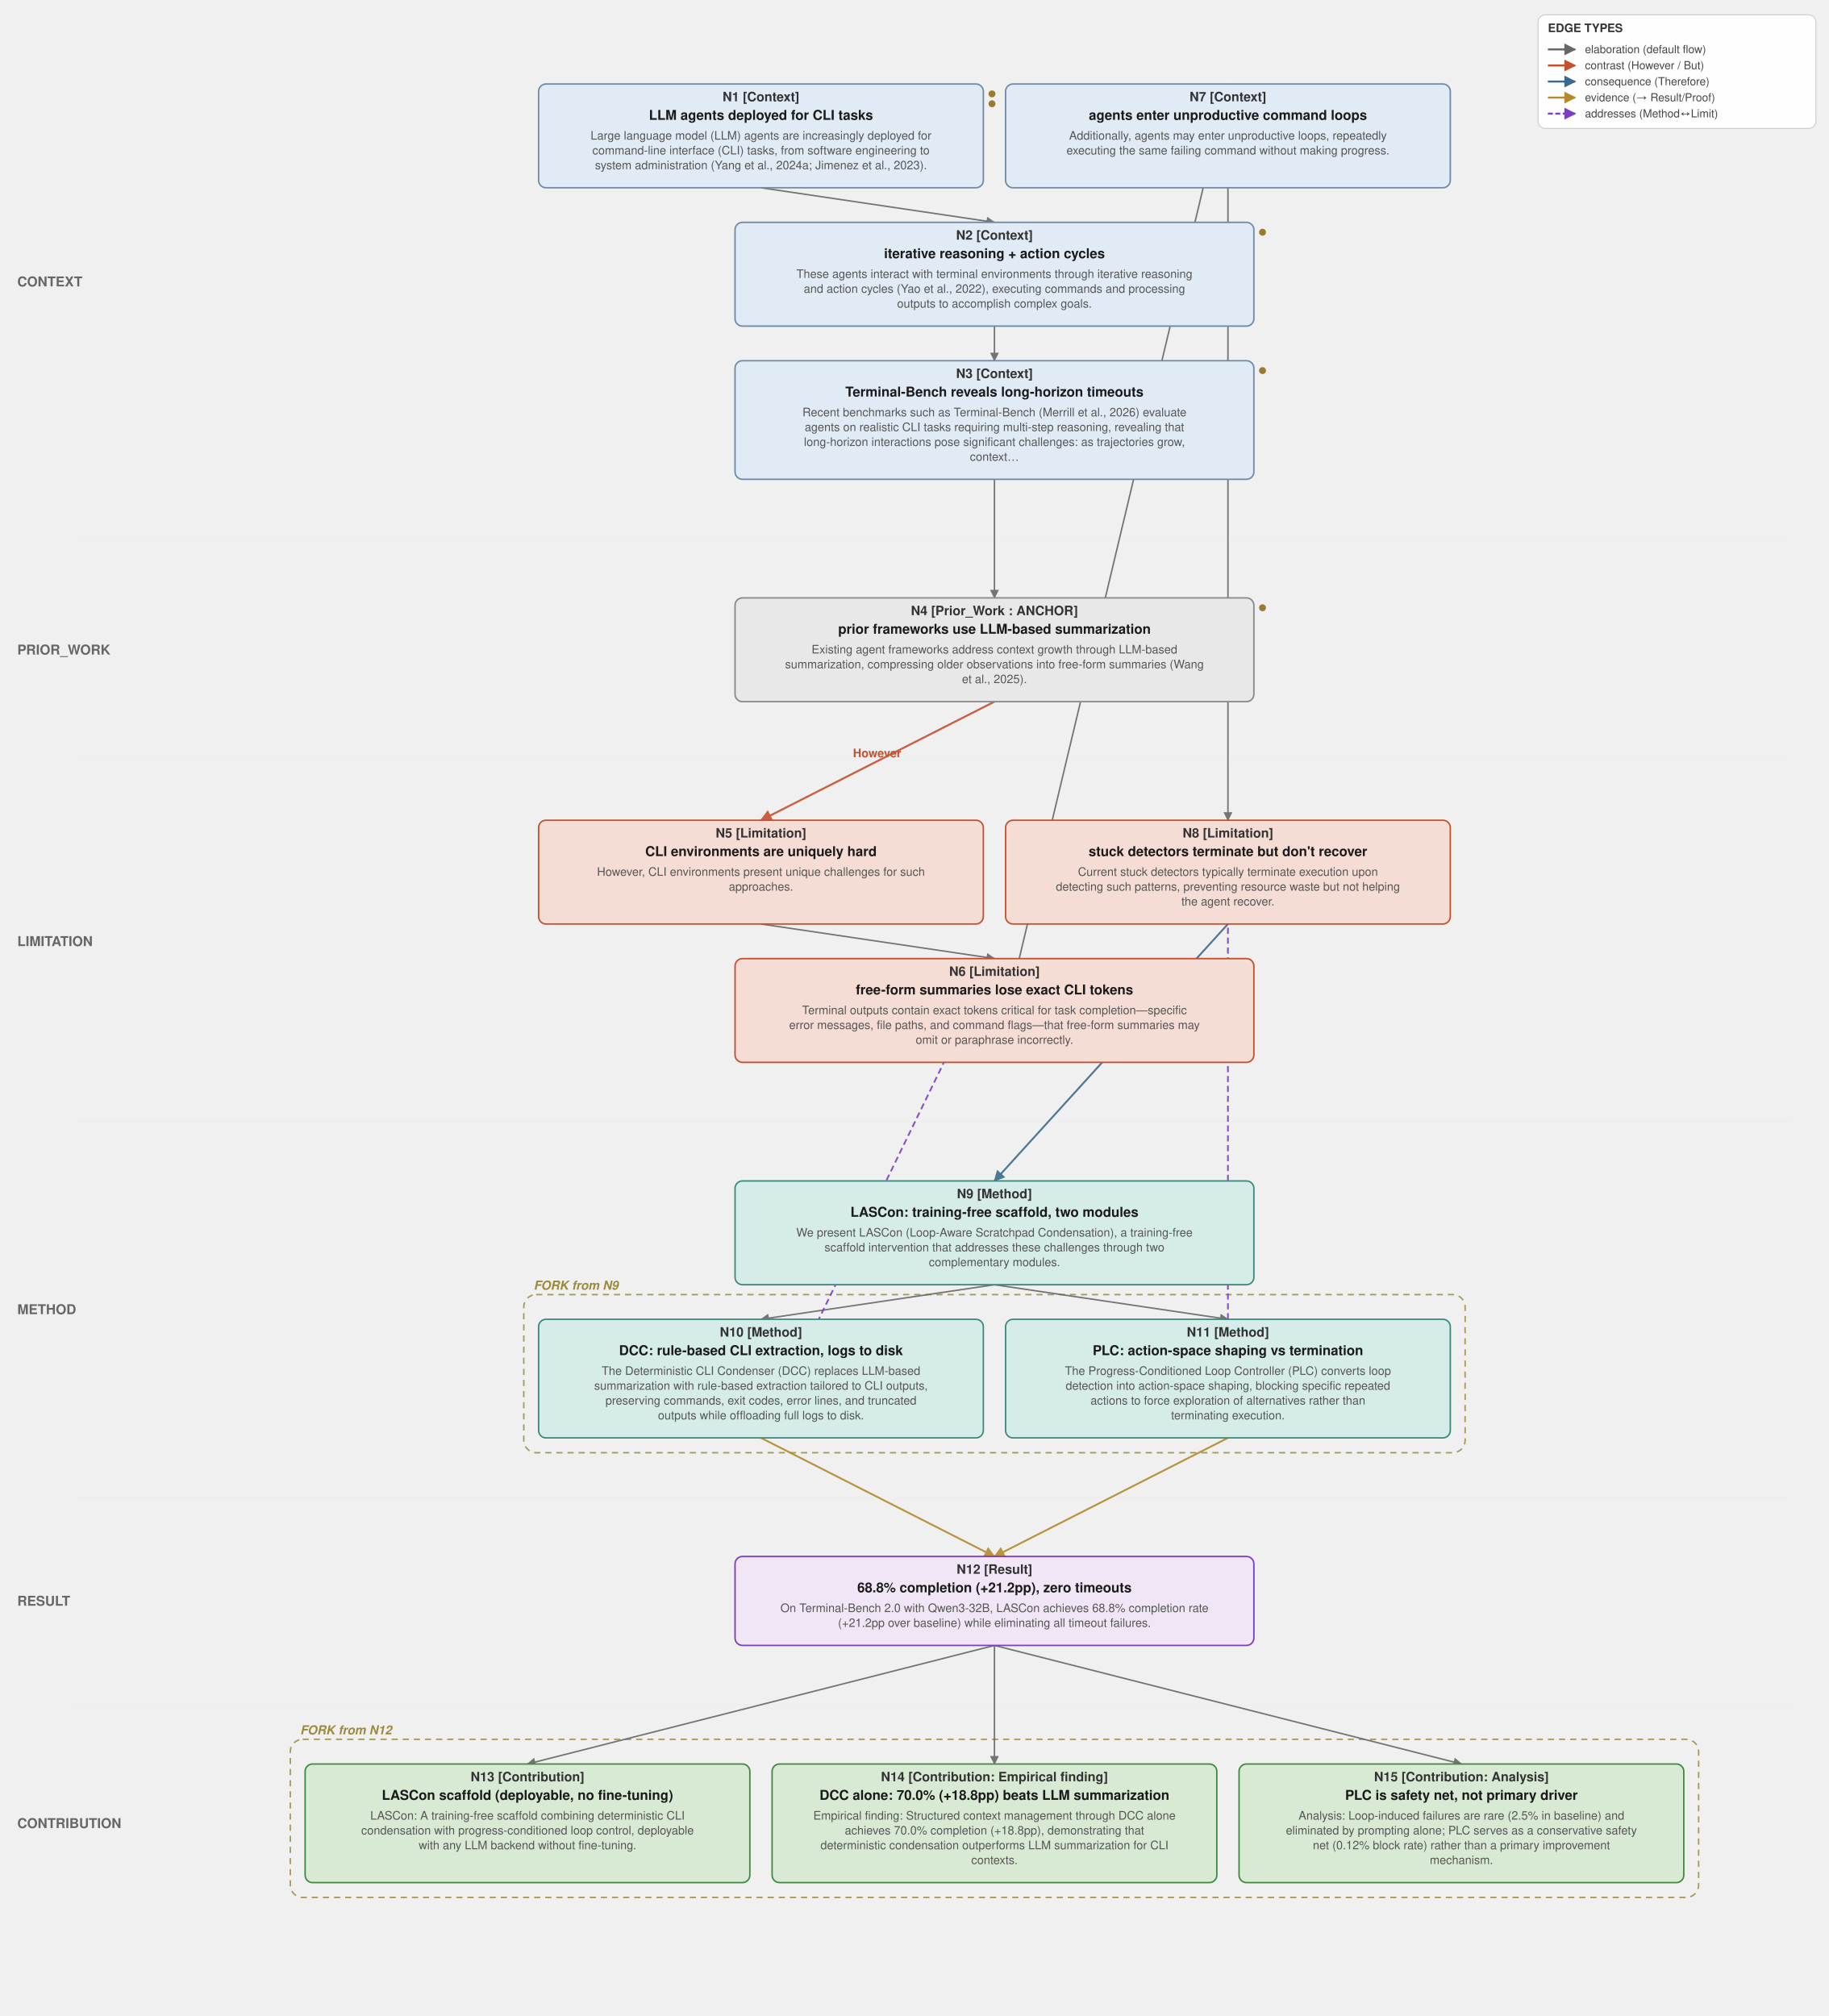
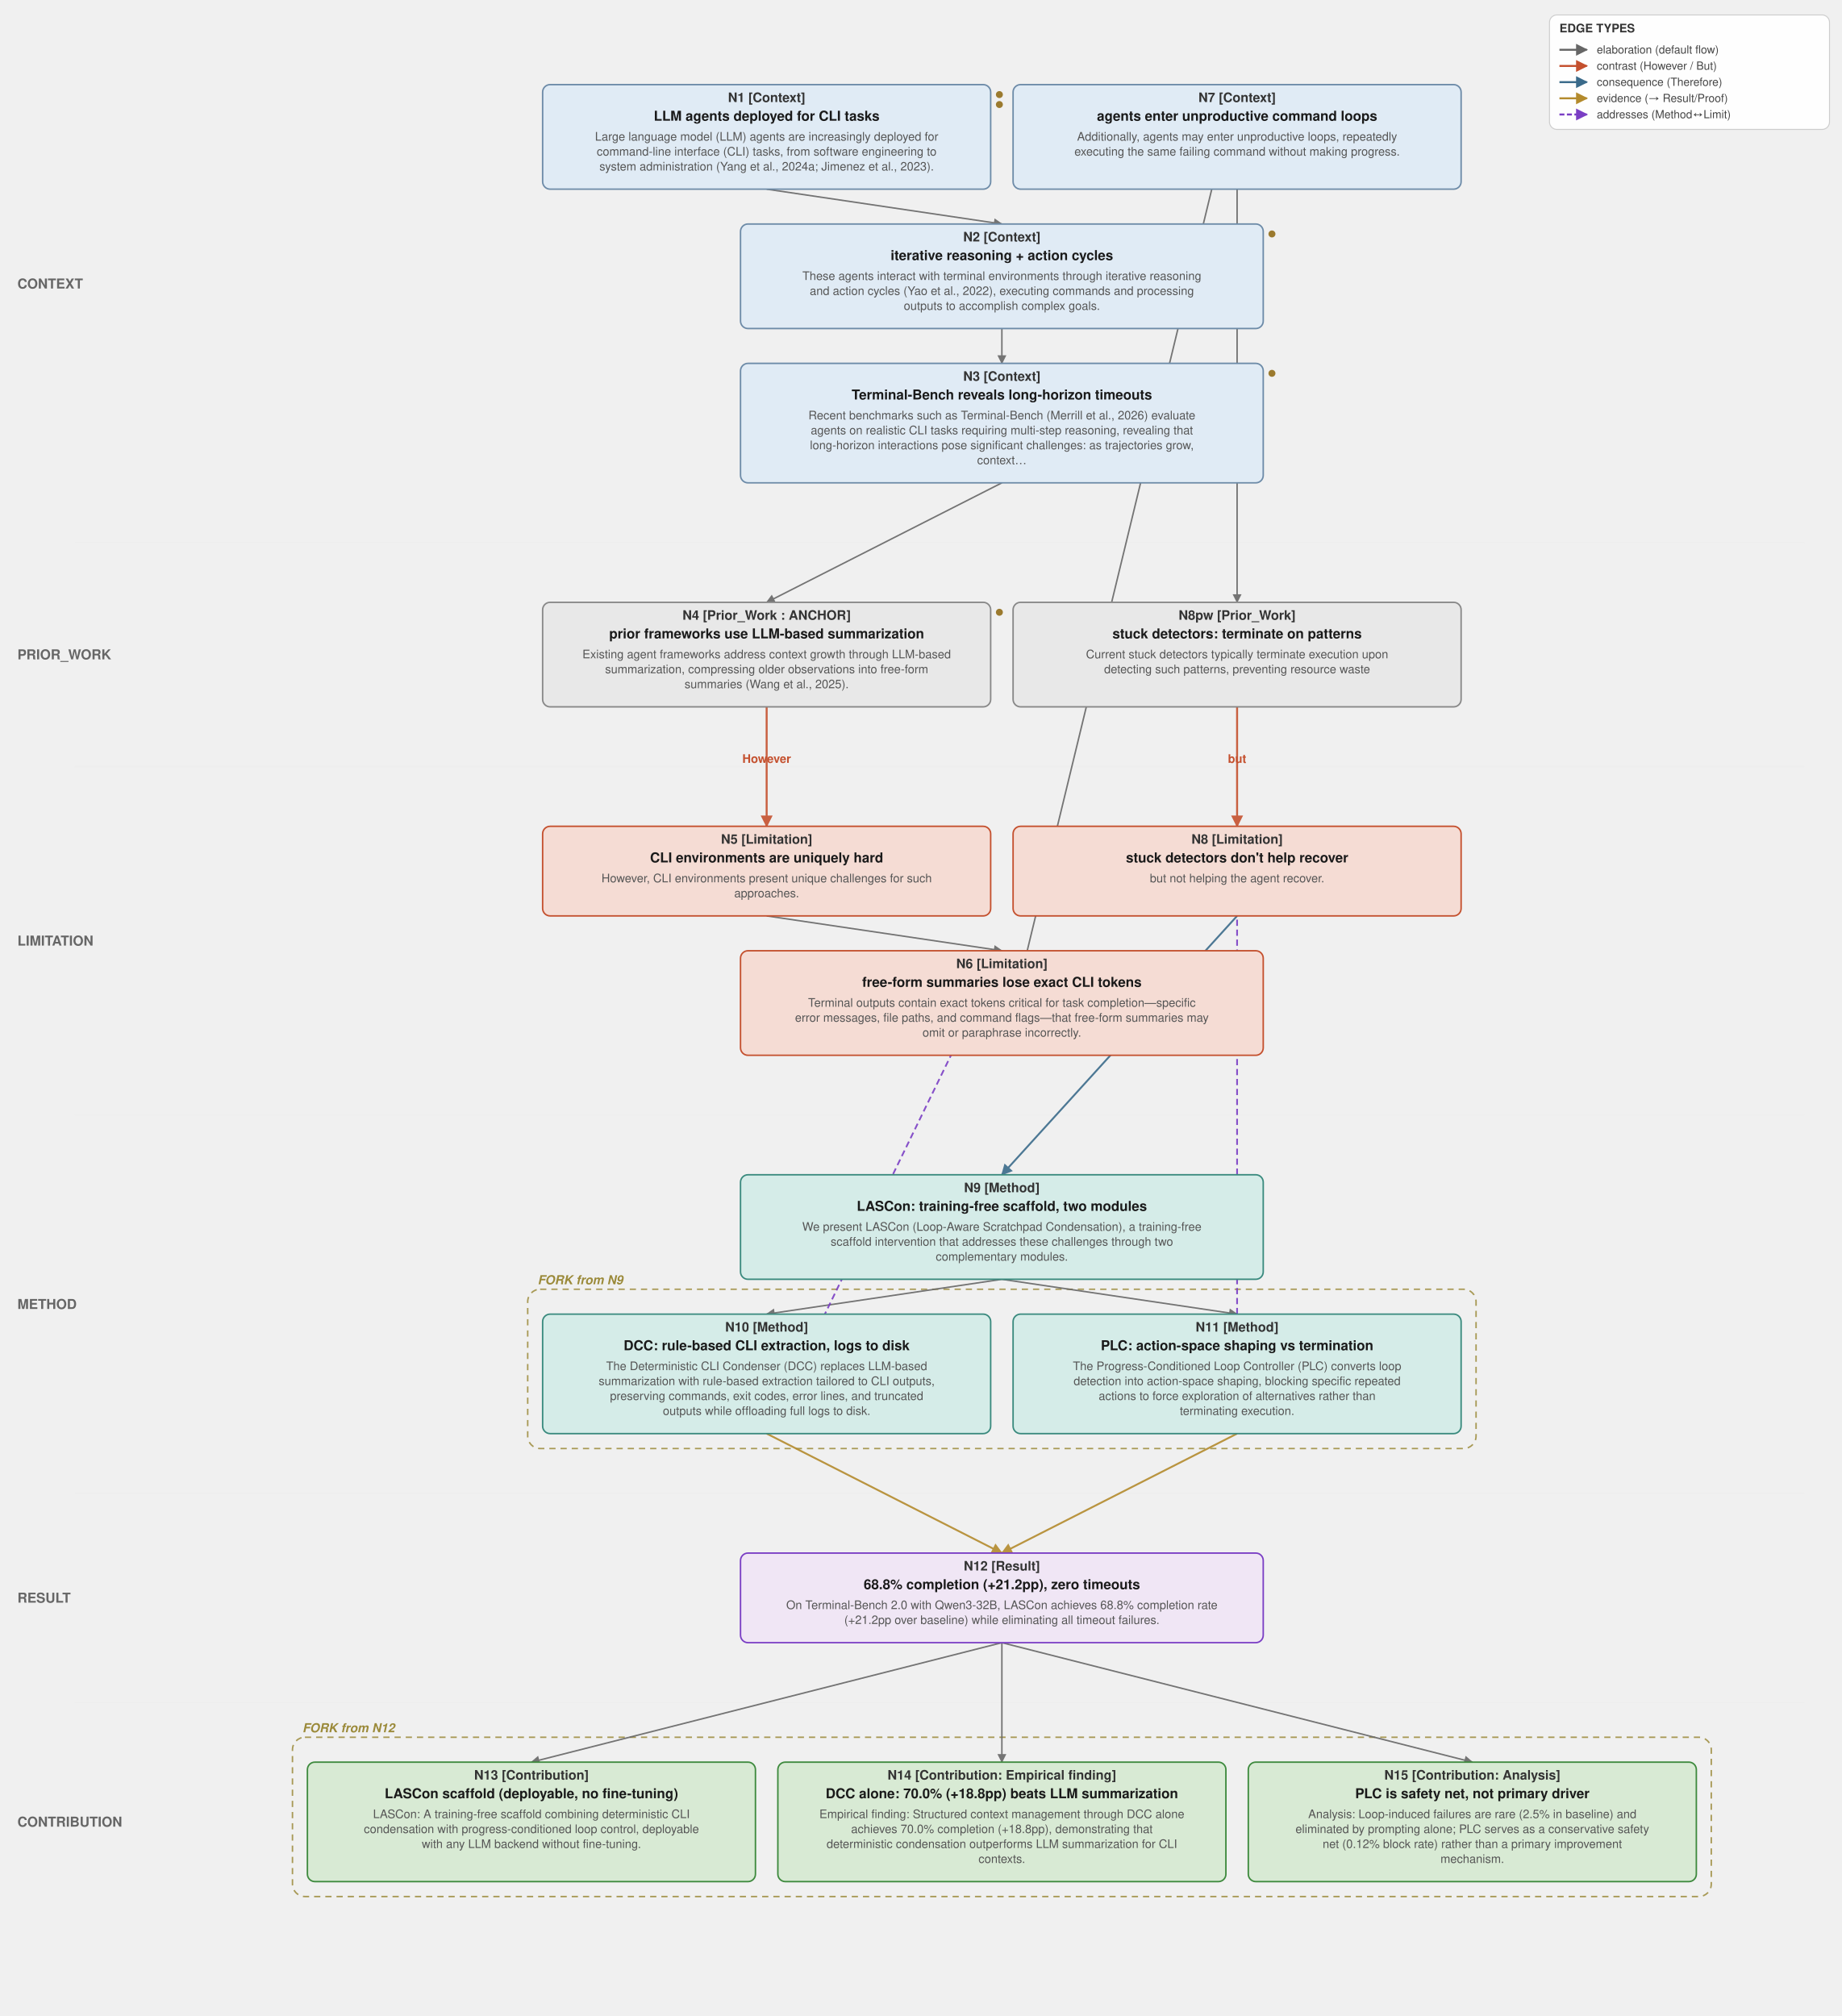
- <svg xmlns="http://www.w3.org/2000/svg" viewBox="0 0 1480 1632" style="width:100%; background:#fdfcf6; border:1px solid #e2e0d7; border-radius:8px;" font-family="-apple-system, BlinkMacSystemFont, Helvetica, Arial, sans-serif">
+ <svg xmlns="http://www.w3.org/2000/svg" viewBox="0 0 1480 1620" style="width:100%; background:#fdfcf6; border:1px solid #e2e0d7; border-radius:8px;" font-family="-apple-system, BlinkMacSystemFont, Helvetica, Arial, sans-serif">
  <defs>
    <marker id="ar" viewBox="0 0 10 10" refX="9" refY="5" markerWidth="6" markerHeight="6" orient="auto">
      <path d="M 0 0 L 10 5 L 0 10 z" fill="#666" />
    </marker>
    <marker id="ar-crit" viewBox="0 0 10 10" refX="9" refY="5" markerWidth="6" markerHeight="6" orient="auto">
      <path d="M 0 0 L 10 5 L 0 10 z" fill="#c4502e" />
    </marker>
    <marker id="ar-cons" viewBox="0 0 10 10" refX="9" refY="5" markerWidth="6" markerHeight="6" orient="auto">
      <path d="M 0 0 L 10 5 L 0 10 z" fill="#3a6a8a" />
    </marker>
    <marker id="ar-ev" viewBox="0 0 10 10" refX="9" refY="5" markerWidth="6" markerHeight="6" orient="auto">
      <path d="M 0 0 L 10 5 L 0 10 z" fill="#b38a2c" />
    </marker>
    <marker id="ar-back" viewBox="0 0 10 10" refX="9" refY="5" markerWidth="6" markerHeight="6" orient="auto">
      <path d="M 0 0 L 10 5 L 0 10 z" fill="#7a3ec4" />
    </marker>
  </defs>
  <text x="14" y="228" font-size="11" fill="#666" font-weight="700" dominant-baseline="middle">CONTEXT</text>
  <text x="14" y="526" font-size="11" fill="#666" font-weight="700" dominant-baseline="middle">PRIOR_WORK</text>
  <line x1="60" y1="436" x2="1450" y2="436" stroke="#eee" stroke-width="1" />
-   <text x="14" y="762" font-size="11" fill="#666" font-weight="700" dominant-baseline="middle">LIMITATION</text>
+   <text x="14" y="756" font-size="11" fill="#666" font-weight="700" dominant-baseline="middle">LIMITATION</text>
  <line x1="60" y1="616" x2="1450" y2="616" stroke="#eee" stroke-width="1" />
-   <text x="14" y="1060" font-size="11" fill="#666" font-weight="700" dominant-baseline="middle">METHOD</text>
-   <line x1="60" y1="908" x2="1450" y2="908" stroke="#eee" stroke-width="1" />
-   <text x="14" y="1296" font-size="11" fill="#666" font-weight="700" dominant-baseline="middle">RESULT</text>
-   <line x1="60" y1="1212" x2="1450" y2="1212" stroke="#eee" stroke-width="1" />
-   <text x="14" y="1476" font-size="11" fill="#666" font-weight="700" dominant-baseline="middle">CONTRIBUTION</text>
-   <line x1="60" y1="1380" x2="1450" y2="1380" stroke="#eee" stroke-width="1" />
-   <rect x="424" y="1048" width="762" height="128" rx="10" fill="none" stroke="#9b8a3a" stroke-width="1.2" stroke-dasharray="5 4" opacity="0.85" />
-   <text x="432" y="1044" font-size="10" fill="#9b8a3a" font-style="italic" font-weight="600">FORK from N9</text>
-   <rect x="235" y="1408" width="1140" height="128" rx="10" fill="none" stroke="#9b8a3a" stroke-width="1.2" stroke-dasharray="5 4" opacity="0.85" />
-   <text x="243" y="1404" font-size="10" fill="#9b8a3a" font-style="italic" font-weight="600">FORK from N12</text>
+   <text x="14" y="1048" font-size="11" fill="#666" font-weight="700" dominant-baseline="middle">METHOD</text>
+   <line x1="60" y1="896" x2="1450" y2="896" stroke="#eee" stroke-width="1" />
+   <text x="14" y="1284" font-size="11" fill="#666" font-weight="700" dominant-baseline="middle">RESULT</text>
+   <line x1="60" y1="1200" x2="1450" y2="1200" stroke="#eee" stroke-width="1" />
+   <text x="14" y="1464" font-size="11" fill="#666" font-weight="700" dominant-baseline="middle">CONTRIBUTION</text>
+   <line x1="60" y1="1368" x2="1450" y2="1368" stroke="#eee" stroke-width="1" />
+   <rect x="424" y="1036" width="762" height="128" rx="10" fill="none" stroke="#9b8a3a" stroke-width="1.2" stroke-dasharray="5 4" opacity="0.85" />
+   <text x="432" y="1032" font-size="10" fill="#9b8a3a" font-style="italic" font-weight="600">FORK from N9</text>
+   <rect x="235" y="1396" width="1140" height="128" rx="10" fill="none" stroke="#9b8a3a" stroke-width="1.2" stroke-dasharray="5 4" opacity="0.85" />
+   <text x="243" y="1392" font-size="10" fill="#9b8a3a" font-style="italic" font-weight="600">FORK from N12</text>
  <line x1="616" y1="152" x2="805" y2="180" stroke="#666" stroke-width="1.2" marker-end="url(#ar)" opacity="0.9" />
  <line x1="805" y1="264" x2="805" y2="292" stroke="#666" stroke-width="1.2" marker-end="url(#ar)" opacity="0.9" />
-   <line x1="805" y1="388" x2="805" y2="484" stroke="#666" stroke-width="1.2" marker-end="url(#ar)" opacity="0.9" />
-   <line x1="805" y1="568" x2="616" y2="664" stroke="#c4502e" stroke-width="1.6" marker-end="url(#ar-crit)" opacity="0.9" />
-   <text x="710" y="613" font-size="9.5" fill="#c4502e" font-weight="600" text-anchor="middle">However</text>
-   <line x1="616" y1="748" x2="805" y2="776" stroke="#666" stroke-width="1.2" marker-end="url(#ar)" opacity="0.9" />
-   <line x1="805" y1="860" x2="994" y2="68" stroke="#666" stroke-width="1.2" marker-end="url(#ar)" opacity="0.9" />
-   <line x1="994" y1="152" x2="994" y2="664" stroke="#666" stroke-width="1.2" marker-end="url(#ar)" opacity="0.9" />
-   <line x1="994" y1="748" x2="805" y2="956" stroke="#3a6a8a" stroke-width="1.5" marker-end="url(#ar-cons)" opacity="0.9" />
-   <text x="899" y="849" font-size="9.5" fill="#3a6a8a" font-weight="600" text-anchor="middle">We present</text>
-   <line x1="805" y1="1040" x2="616" y2="1068" stroke="#666" stroke-width="1.2" marker-end="url(#ar)" opacity="0.9" />
-   <line x1="805" y1="1040" x2="994" y2="1068" stroke="#666" stroke-width="1.2" marker-end="url(#ar)" opacity="0.9" />
-   <line x1="616" y1="1164" x2="805" y2="1260" stroke="#b38a2c" stroke-width="1.5" marker-end="url(#ar-ev)" opacity="0.9" />
-   <line x1="994" y1="1164" x2="805" y2="1260" stroke="#b38a2c" stroke-width="1.5" marker-end="url(#ar-ev)" opacity="0.9" />
-   <line x1="805" y1="1332" x2="427" y2="1428" stroke="#666" stroke-width="1.2" marker-end="url(#ar)" opacity="0.9" />
-   <line x1="805" y1="1332" x2="805" y2="1428" stroke="#666" stroke-width="1.2" marker-end="url(#ar)" opacity="0.9" />
-   <line x1="805" y1="1332" x2="1183" y2="1428" stroke="#666" stroke-width="1.2" marker-end="url(#ar)" opacity="0.9" />
-   <line x1="616" y1="1164" x2="805" y2="776" stroke="#7a3ec4" stroke-width="1.4" stroke-dasharray="5 3" marker-end="url(#ar-back)" opacity="0.9" />
-   <line x1="994" y1="1164" x2="994" y2="664" stroke="#7a3ec4" stroke-width="1.4" stroke-dasharray="5 3" marker-end="url(#ar-back)" opacity="0.9" />
+   <line x1="805" y1="388" x2="616" y2="484" stroke="#666" stroke-width="1.2" marker-end="url(#ar)" opacity="0.9" />
+   <line x1="616" y1="568" x2="616" y2="664" stroke="#c4502e" stroke-width="1.6" marker-end="url(#ar-crit)" opacity="0.9" />
+   <text x="616" y="613" font-size="9.5" fill="#c4502e" font-weight="600" text-anchor="middle">However</text>
+   <line x1="616" y1="736" x2="805" y2="764" stroke="#666" stroke-width="1.2" marker-end="url(#ar)" opacity="0.9" />
+   <line x1="805" y1="848" x2="994" y2="68" stroke="#666" stroke-width="1.2" marker-end="url(#ar)" opacity="0.9" />
+   <line x1="994" y1="152" x2="994" y2="484" stroke="#666" stroke-width="1.2" marker-end="url(#ar)" opacity="0.9" />
+   <line x1="994" y1="568" x2="994" y2="664" stroke="#c4502e" stroke-width="1.6" marker-end="url(#ar-crit)" opacity="0.9" />
+   <text x="994" y="613" font-size="9.5" fill="#c4502e" font-weight="600" text-anchor="middle">but</text>
+   <line x1="994" y1="736" x2="805" y2="944" stroke="#3a6a8a" stroke-width="1.5" marker-end="url(#ar-cons)" opacity="0.9" />
+   <text x="899" y="837" font-size="9.5" fill="#3a6a8a" font-weight="600" text-anchor="middle">We present</text>
+   <line x1="805" y1="1028" x2="616" y2="1056" stroke="#666" stroke-width="1.2" marker-end="url(#ar)" opacity="0.9" />
+   <line x1="805" y1="1028" x2="994" y2="1056" stroke="#666" stroke-width="1.2" marker-end="url(#ar)" opacity="0.9" />
+   <line x1="616" y1="1152" x2="805" y2="1248" stroke="#b38a2c" stroke-width="1.5" marker-end="url(#ar-ev)" opacity="0.9" />
+   <line x1="994" y1="1152" x2="805" y2="1248" stroke="#b38a2c" stroke-width="1.5" marker-end="url(#ar-ev)" opacity="0.9" />
+   <line x1="805" y1="1320" x2="427" y2="1416" stroke="#666" stroke-width="1.2" marker-end="url(#ar)" opacity="0.9" />
+   <line x1="805" y1="1320" x2="805" y2="1416" stroke="#666" stroke-width="1.2" marker-end="url(#ar)" opacity="0.9" />
+   <line x1="805" y1="1320" x2="1183" y2="1416" stroke="#666" stroke-width="1.2" marker-end="url(#ar)" opacity="0.9" />
+   <line x1="616" y1="1152" x2="805" y2="764" stroke="#7a3ec4" stroke-width="1.4" stroke-dasharray="5 3" marker-end="url(#ar-back)" opacity="0.9" />
+   <line x1="994" y1="1152" x2="994" y2="664" stroke="#7a3ec4" stroke-width="1.4" stroke-dasharray="5 3" marker-end="url(#ar-back)" opacity="0.9" />
  <circle cx="803.0" cy="76.0" r="2.8" fill="#9b7a2e" />
  <circle cx="803.0" cy="84.0" r="2.8" fill="#9b7a2e" />
  <g>
    <rect x="436" y="68" width="360" height="84" rx="6" fill="#e0ebf5" stroke="#6d8ba8" stroke-width="1.2" />
    <text x="616" y="82" text-anchor="middle" font-size="10.5" font-weight="700" fill="#333">N1 [Context]</text>
    <text x="616" y="97" text-anchor="middle" font-size="11" font-weight="600" fill="#1a1a1a">LLM agents deployed for CLI tasks</text>
    <text x="616" y="113" text-anchor="middle" font-size="9.5" fill="#555">Large language model (LLM) agents are increasingly deployed for</text>
    <text x="616" y="125" text-anchor="middle" font-size="9.5" fill="#555">command-line interface (CLI) tasks, from software engineering to</text>
    <text x="616" y="137" text-anchor="middle" font-size="9.5" fill="#555">system administration (Yang et al., 2024a; Jimenez et al., 2023).</text>
  </g>
  <circle cx="1022.0" cy="188.0" r="2.8" fill="#9b7a2e" />
  <g>
    <rect x="595" y="180" width="420" height="84" rx="6" fill="#e0ebf5" stroke="#6d8ba8" stroke-width="1.2" />
    <text x="805" y="194" text-anchor="middle" font-size="10.5" font-weight="700" fill="#333">N2 [Context]</text>
    <text x="805" y="209" text-anchor="middle" font-size="11" font-weight="600" fill="#1a1a1a">iterative reasoning + action cycles</text>
    <text x="805" y="225" text-anchor="middle" font-size="9.5" fill="#555">These agents interact with terminal environments through iterative reasoning</text>
    <text x="805" y="237" text-anchor="middle" font-size="9.5" fill="#555">and action cycles (Yao et al., 2022), executing commands and processing</text>
    <text x="805" y="249" text-anchor="middle" font-size="9.5" fill="#555">outputs to accomplish complex goals.</text>
  </g>
  <circle cx="1022.0" cy="300.0" r="2.8" fill="#9b7a2e" />
  <g>
    <rect x="595" y="292" width="420" height="96" rx="6" fill="#e0ebf5" stroke="#6d8ba8" stroke-width="1.2" />
    <text x="805" y="306" text-anchor="middle" font-size="10.5" font-weight="700" fill="#333">N3 [Context]</text>
    <text x="805" y="321" text-anchor="middle" font-size="11" font-weight="600" fill="#1a1a1a">Terminal-Bench reveals long-horizon timeouts</text>
    <text x="805" y="337" text-anchor="middle" font-size="9.5" fill="#555">Recent benchmarks such as Terminal-Bench (Merrill et al., 2026) evaluate</text>
    <text x="805" y="349" text-anchor="middle" font-size="9.5" fill="#555">agents on realistic CLI tasks requiring multi-step reasoning, revealing that</text>
    <text x="805" y="361" text-anchor="middle" font-size="9.5" fill="#555">long-horizon interactions pose significant challenges: as trajectories grow,</text>
    <text x="805" y="373" text-anchor="middle" font-size="9.5" fill="#555">context…</text>
  </g>
-   <circle cx="1022.0" cy="492.0" r="2.8" fill="#9b7a2e" />
-   <g>
-     <rect x="595" y="484" width="420" height="84" rx="6" fill="#e8e8e8" stroke="#888" stroke-width="1.2" />
-     <text x="805" y="498" text-anchor="middle" font-size="10.5" font-weight="700" fill="#333">N4 [Prior_Work : ANCHOR]</text>
-     <text x="805" y="513" text-anchor="middle" font-size="11" font-weight="600" fill="#1a1a1a">prior frameworks use LLM-based summarization</text>
-     <text x="805" y="529" text-anchor="middle" font-size="9.5" fill="#555">Existing agent frameworks address context growth through LLM-based</text>
-     <text x="805" y="541" text-anchor="middle" font-size="9.5" fill="#555">summarization, compressing older observations into free-form summaries (Wang</text>
-     <text x="805" y="553" text-anchor="middle" font-size="9.5" fill="#555">et al., 2025).</text>
-   </g>
-   <g>
-     <rect x="436" y="664" width="360" height="84" rx="6" fill="#f5dcd4" stroke="#c4502e" stroke-width="1.2" />
+   <circle cx="803.0" cy="492.0" r="2.8" fill="#9b7a2e" />
+   <g>
+     <rect x="436" y="484" width="360" height="84" rx="6" fill="#e8e8e8" stroke="#888" stroke-width="1.2" />
+     <text x="616" y="498" text-anchor="middle" font-size="10.5" font-weight="700" fill="#333">N4 [Prior_Work : ANCHOR]</text>
+     <text x="616" y="513" text-anchor="middle" font-size="11" font-weight="600" fill="#1a1a1a">prior frameworks use LLM-based summarization</text>
+     <text x="616" y="529" text-anchor="middle" font-size="9.5" fill="#555">Existing agent frameworks address context growth through LLM-based</text>
+     <text x="616" y="541" text-anchor="middle" font-size="9.5" fill="#555">summarization, compressing older observations into free-form</text>
+     <text x="616" y="553" text-anchor="middle" font-size="9.5" fill="#555">summaries (Wang et al., 2025).</text>
+   </g>
+   <g>
+     <rect x="436" y="664" width="360" height="72" rx="6" fill="#f5dcd4" stroke="#c4502e" stroke-width="1.2" />
    <text x="616" y="678" text-anchor="middle" font-size="10.5" font-weight="700" fill="#333">N5 [Limitation]</text>
    <text x="616" y="693" text-anchor="middle" font-size="11" font-weight="600" fill="#1a1a1a">CLI environments are uniquely hard</text>
    <text x="616" y="709" text-anchor="middle" font-size="9.5" fill="#555">However, CLI environments present unique challenges for such</text>
    <text x="616" y="721" text-anchor="middle" font-size="9.5" fill="#555">approaches.</text>
  </g>
  <g>
-     <rect x="595" y="776" width="420" height="84" rx="6" fill="#f5dcd4" stroke="#c4502e" stroke-width="1.2" />
-     <text x="805" y="790" text-anchor="middle" font-size="10.5" font-weight="700" fill="#333">N6 [Limitation]</text>
-     <text x="805" y="805" text-anchor="middle" font-size="11" font-weight="600" fill="#1a1a1a">free-form summaries lose exact CLI tokens</text>
-     <text x="805" y="821" text-anchor="middle" font-size="9.5" fill="#555">Terminal outputs contain exact tokens critical for task completion—specific</text>
-     <text x="805" y="833" text-anchor="middle" font-size="9.5" fill="#555">error messages, file paths, and command flags—that free-form summaries may</text>
-     <text x="805" y="845" text-anchor="middle" font-size="9.5" fill="#555">omit or paraphrase incorrectly.</text>
+     <rect x="595" y="764" width="420" height="84" rx="6" fill="#f5dcd4" stroke="#c4502e" stroke-width="1.2" />
+     <text x="805" y="778" text-anchor="middle" font-size="10.5" font-weight="700" fill="#333">N6 [Limitation]</text>
+     <text x="805" y="793" text-anchor="middle" font-size="11" font-weight="600" fill="#1a1a1a">free-form summaries lose exact CLI tokens</text>
+     <text x="805" y="809" text-anchor="middle" font-size="9.5" fill="#555">Terminal outputs contain exact tokens critical for task completion—specific</text>
+     <text x="805" y="821" text-anchor="middle" font-size="9.5" fill="#555">error messages, file paths, and command flags—that free-form summaries may</text>
+     <text x="805" y="833" text-anchor="middle" font-size="9.5" fill="#555">omit or paraphrase incorrectly.</text>
  </g>
  <g>
    <rect x="814" y="68" width="360" height="84" rx="6" fill="#e0ebf5" stroke="#6d8ba8" stroke-width="1.2" />
    <text x="994" y="82" text-anchor="middle" font-size="10.5" font-weight="700" fill="#333">N7 [Context]</text>
    <text x="994" y="97" text-anchor="middle" font-size="11" font-weight="600" fill="#1a1a1a">agents enter unproductive command loops</text>
    <text x="994" y="113" text-anchor="middle" font-size="9.5" fill="#555">Additionally, agents may enter unproductive loops, repeatedly</text>
    <text x="994" y="125" text-anchor="middle" font-size="9.5" fill="#555">executing the same failing command without making progress.</text>
  </g>
  <g>
-     <rect x="814" y="664" width="360" height="84" rx="6" fill="#f5dcd4" stroke="#c4502e" stroke-width="1.2" />
+     <rect x="814" y="484" width="360" height="84" rx="6" fill="#e8e8e8" stroke="#888" stroke-width="1.2" />
+     <text x="994" y="498" text-anchor="middle" font-size="10.5" font-weight="700" fill="#333">N8pw [Prior_Work]</text>
+     <text x="994" y="513" text-anchor="middle" font-size="11" font-weight="600" fill="#1a1a1a">stuck detectors: terminate on patterns</text>
+     <text x="994" y="529" text-anchor="middle" font-size="9.5" fill="#555">Current stuck detectors typically terminate execution upon</text>
+     <text x="994" y="541" text-anchor="middle" font-size="9.5" fill="#555">detecting such patterns, preventing resource waste</text>
+   </g>
+   <g>
+     <rect x="814" y="664" width="360" height="72" rx="6" fill="#f5dcd4" stroke="#c4502e" stroke-width="1.2" />
    <text x="994" y="678" text-anchor="middle" font-size="10.5" font-weight="700" fill="#333">N8 [Limitation]</text>
-     <text x="994" y="693" text-anchor="middle" font-size="11" font-weight="600" fill="#1a1a1a">stuck detectors terminate but don't recover</text>
-     <text x="994" y="709" text-anchor="middle" font-size="9.5" fill="#555">Current stuck detectors typically terminate execution upon</text>
-     <text x="994" y="721" text-anchor="middle" font-size="9.5" fill="#555">detecting such patterns, preventing resource waste but not helping</text>
-     <text x="994" y="733" text-anchor="middle" font-size="9.5" fill="#555">the agent recover.</text>
-   </g>
-   <g>
-     <rect x="595" y="956" width="420" height="84" rx="6" fill="#d5ece8" stroke="#3a8a7e" stroke-width="1.2" />
-     <text x="805" y="970" text-anchor="middle" font-size="10.5" font-weight="700" fill="#333">N9 [Method]</text>
-     <text x="805" y="985" text-anchor="middle" font-size="11" font-weight="600" fill="#1a1a1a">LASCon: training-free scaffold, two modules</text>
-     <text x="805" y="1001" text-anchor="middle" font-size="9.5" fill="#555">We present LASCon (Loop-Aware Scratchpad Condensation), a training-free</text>
-     <text x="805" y="1013" text-anchor="middle" font-size="9.5" fill="#555">scaffold intervention that addresses these challenges through two</text>
-     <text x="805" y="1025" text-anchor="middle" font-size="9.5" fill="#555">complementary modules.</text>
-   </g>
-   <g>
-     <rect x="436" y="1068" width="360" height="96" rx="6" fill="#d5ece8" stroke="#3a8a7e" stroke-width="1.2" />
-     <text x="616" y="1082" text-anchor="middle" font-size="10.5" font-weight="700" fill="#333">N10 [Method]</text>
-     <text x="616" y="1097" text-anchor="middle" font-size="11" font-weight="600" fill="#1a1a1a">DCC: rule-based CLI extraction, logs to disk</text>
-     <text x="616" y="1113" text-anchor="middle" font-size="9.5" fill="#555">The Deterministic CLI Condenser (DCC) replaces LLM-based</text>
-     <text x="616" y="1125" text-anchor="middle" font-size="9.5" fill="#555">summarization with rule-based extraction tailored to CLI outputs,</text>
-     <text x="616" y="1137" text-anchor="middle" font-size="9.5" fill="#555">preserving commands, exit codes, error lines, and truncated</text>
-     <text x="616" y="1149" text-anchor="middle" font-size="9.5" fill="#555">outputs while offloading full logs to disk.</text>
-   </g>
-   <g>
-     <rect x="814" y="1068" width="360" height="96" rx="6" fill="#d5ece8" stroke="#3a8a7e" stroke-width="1.2" />
-     <text x="994" y="1082" text-anchor="middle" font-size="10.5" font-weight="700" fill="#333">N11 [Method]</text>
-     <text x="994" y="1097" text-anchor="middle" font-size="11" font-weight="600" fill="#1a1a1a">PLC: action-space shaping vs termination</text>
-     <text x="994" y="1113" text-anchor="middle" font-size="9.5" fill="#555">The Progress-Conditioned Loop Controller (PLC) converts loop</text>
-     <text x="994" y="1125" text-anchor="middle" font-size="9.5" fill="#555">detection into action-space shaping, blocking specific repeated</text>
-     <text x="994" y="1137" text-anchor="middle" font-size="9.5" fill="#555">actions to force exploration of alternatives rather than</text>
-     <text x="994" y="1149" text-anchor="middle" font-size="9.5" fill="#555">terminating execution.</text>
-   </g>
-   <g>
-     <rect x="595" y="1260" width="420" height="72" rx="6" fill="#f0e6f5" stroke="#7a3ec4" stroke-width="1.2" />
-     <text x="805" y="1274" text-anchor="middle" font-size="10.5" font-weight="700" fill="#333">N12 [Result]</text>
-     <text x="805" y="1289" text-anchor="middle" font-size="11" font-weight="600" fill="#1a1a1a">68.8% completion (+21.2pp), zero timeouts</text>
-     <text x="805" y="1305" text-anchor="middle" font-size="9.5" fill="#555">On Terminal-Bench 2.0 with Qwen3-32B, LASCon achieves 68.8% completion rate</text>
-     <text x="805" y="1317" text-anchor="middle" font-size="9.5" fill="#555">(+21.2pp over baseline) while eliminating all timeout failures.</text>
-   </g>
-   <g>
-     <rect x="247" y="1428" width="360" height="96" rx="6" fill="#d8ead4" stroke="#3e8a3e" stroke-width="1.2" />
-     <text x="427" y="1442" text-anchor="middle" font-size="10.5" font-weight="700" fill="#333">N13 [Contribution]</text>
-     <text x="427" y="1457" text-anchor="middle" font-size="11" font-weight="600" fill="#1a1a1a">LASCon scaffold (deployable, no fine-tuning)</text>
-     <text x="427" y="1473" text-anchor="middle" font-size="9.5" fill="#555">LASCon: A training-free scaffold combining deterministic CLI</text>
-     <text x="427" y="1485" text-anchor="middle" font-size="9.5" fill="#555">condensation with progress-conditioned loop control, deployable</text>
-     <text x="427" y="1497" text-anchor="middle" font-size="9.5" fill="#555">with any LLM backend without fine-tuning.</text>
-   </g>
-   <g>
-     <rect x="625" y="1428" width="360" height="96" rx="6" fill="#d8ead4" stroke="#3e8a3e" stroke-width="1.2" />
-     <text x="805" y="1442" text-anchor="middle" font-size="10.5" font-weight="700" fill="#333">N14 [Contribution: Empirical finding]</text>
-     <text x="805" y="1457" text-anchor="middle" font-size="11" font-weight="600" fill="#1a1a1a">DCC alone: 70.0% (+18.8pp) beats LLM summarization</text>
-     <text x="805" y="1473" text-anchor="middle" font-size="9.5" fill="#555">Empirical finding: Structured context management through DCC alone</text>
-     <text x="805" y="1485" text-anchor="middle" font-size="9.5" fill="#555">achieves 70.0% completion (+18.8pp), demonstrating that</text>
-     <text x="805" y="1497" text-anchor="middle" font-size="9.5" fill="#555">deterministic condensation outperforms LLM summarization for CLI</text>
-     <text x="805" y="1509" text-anchor="middle" font-size="9.5" fill="#555">contexts.</text>
-   </g>
-   <g>
-     <rect x="1003" y="1428" width="360" height="96" rx="6" fill="#d8ead4" stroke="#3e8a3e" stroke-width="1.2" />
-     <text x="1183" y="1442" text-anchor="middle" font-size="10.5" font-weight="700" fill="#333">N15 [Contribution: Analysis]</text>
-     <text x="1183" y="1457" text-anchor="middle" font-size="11" font-weight="600" fill="#1a1a1a">PLC is safety net, not primary driver</text>
-     <text x="1183" y="1473" text-anchor="middle" font-size="9.5" fill="#555">Analysis: Loop-induced failures are rare (2.5% in baseline) and</text>
-     <text x="1183" y="1485" text-anchor="middle" font-size="9.5" fill="#555">eliminated by prompting alone; PLC serves as a conservative safety</text>
-     <text x="1183" y="1497" text-anchor="middle" font-size="9.5" fill="#555">net (0.12% block rate) rather than a primary improvement</text>
-     <text x="1183" y="1509" text-anchor="middle" font-size="9.5" fill="#555">mechanism.</text>
+     <text x="994" y="693" text-anchor="middle" font-size="11" font-weight="600" fill="#1a1a1a">stuck detectors don't help recover</text>
+     <text x="994" y="709" text-anchor="middle" font-size="9.5" fill="#555">but not helping the agent recover.</text>
+   </g>
+   <g>
+     <rect x="595" y="944" width="420" height="84" rx="6" fill="#d5ece8" stroke="#3a8a7e" stroke-width="1.2" />
+     <text x="805" y="958" text-anchor="middle" font-size="10.5" font-weight="700" fill="#333">N9 [Method]</text>
+     <text x="805" y="973" text-anchor="middle" font-size="11" font-weight="600" fill="#1a1a1a">LASCon: training-free scaffold, two modules</text>
+     <text x="805" y="989" text-anchor="middle" font-size="9.5" fill="#555">We present LASCon (Loop-Aware Scratchpad Condensation), a training-free</text>
+     <text x="805" y="1001" text-anchor="middle" font-size="9.5" fill="#555">scaffold intervention that addresses these challenges through two</text>
+     <text x="805" y="1013" text-anchor="middle" font-size="9.5" fill="#555">complementary modules.</text>
+   </g>
+   <g>
+     <rect x="436" y="1056" width="360" height="96" rx="6" fill="#d5ece8" stroke="#3a8a7e" stroke-width="1.2" />
+     <text x="616" y="1070" text-anchor="middle" font-size="10.5" font-weight="700" fill="#333">N10 [Method]</text>
+     <text x="616" y="1085" text-anchor="middle" font-size="11" font-weight="600" fill="#1a1a1a">DCC: rule-based CLI extraction, logs to disk</text>
+     <text x="616" y="1101" text-anchor="middle" font-size="9.5" fill="#555">The Deterministic CLI Condenser (DCC) replaces LLM-based</text>
+     <text x="616" y="1113" text-anchor="middle" font-size="9.5" fill="#555">summarization with rule-based extraction tailored to CLI outputs,</text>
+     <text x="616" y="1125" text-anchor="middle" font-size="9.5" fill="#555">preserving commands, exit codes, error lines, and truncated</text>
+     <text x="616" y="1137" text-anchor="middle" font-size="9.5" fill="#555">outputs while offloading full logs to disk.</text>
+   </g>
+   <g>
+     <rect x="814" y="1056" width="360" height="96" rx="6" fill="#d5ece8" stroke="#3a8a7e" stroke-width="1.2" />
+     <text x="994" y="1070" text-anchor="middle" font-size="10.5" font-weight="700" fill="#333">N11 [Method]</text>
+     <text x="994" y="1085" text-anchor="middle" font-size="11" font-weight="600" fill="#1a1a1a">PLC: action-space shaping vs termination</text>
+     <text x="994" y="1101" text-anchor="middle" font-size="9.5" fill="#555">The Progress-Conditioned Loop Controller (PLC) converts loop</text>
+     <text x="994" y="1113" text-anchor="middle" font-size="9.5" fill="#555">detection into action-space shaping, blocking specific repeated</text>
+     <text x="994" y="1125" text-anchor="middle" font-size="9.5" fill="#555">actions to force exploration of alternatives rather than</text>
+     <text x="994" y="1137" text-anchor="middle" font-size="9.5" fill="#555">terminating execution.</text>
+   </g>
+   <g>
+     <rect x="595" y="1248" width="420" height="72" rx="6" fill="#f0e6f5" stroke="#7a3ec4" stroke-width="1.2" />
+     <text x="805" y="1262" text-anchor="middle" font-size="10.5" font-weight="700" fill="#333">N12 [Result]</text>
+     <text x="805" y="1277" text-anchor="middle" font-size="11" font-weight="600" fill="#1a1a1a">68.8% completion (+21.2pp), zero timeouts</text>
+     <text x="805" y="1293" text-anchor="middle" font-size="9.5" fill="#555">On Terminal-Bench 2.0 with Qwen3-32B, LASCon achieves 68.8% completion rate</text>
+     <text x="805" y="1305" text-anchor="middle" font-size="9.5" fill="#555">(+21.2pp over baseline) while eliminating all timeout failures.</text>
+   </g>
+   <g>
+     <rect x="247" y="1416" width="360" height="96" rx="6" fill="#d8ead4" stroke="#3e8a3e" stroke-width="1.2" />
+     <text x="427" y="1430" text-anchor="middle" font-size="10.5" font-weight="700" fill="#333">N13 [Contribution]</text>
+     <text x="427" y="1445" text-anchor="middle" font-size="11" font-weight="600" fill="#1a1a1a">LASCon scaffold (deployable, no fine-tuning)</text>
+     <text x="427" y="1461" text-anchor="middle" font-size="9.5" fill="#555">LASCon: A training-free scaffold combining deterministic CLI</text>
+     <text x="427" y="1473" text-anchor="middle" font-size="9.5" fill="#555">condensation with progress-conditioned loop control, deployable</text>
+     <text x="427" y="1485" text-anchor="middle" font-size="9.5" fill="#555">with any LLM backend without fine-tuning.</text>
+   </g>
+   <g>
+     <rect x="625" y="1416" width="360" height="96" rx="6" fill="#d8ead4" stroke="#3e8a3e" stroke-width="1.2" />
+     <text x="805" y="1430" text-anchor="middle" font-size="10.5" font-weight="700" fill="#333">N14 [Contribution: Empirical finding]</text>
+     <text x="805" y="1445" text-anchor="middle" font-size="11" font-weight="600" fill="#1a1a1a">DCC alone: 70.0% (+18.8pp) beats LLM summarization</text>
+     <text x="805" y="1461" text-anchor="middle" font-size="9.5" fill="#555">Empirical finding: Structured context management through DCC alone</text>
+     <text x="805" y="1473" text-anchor="middle" font-size="9.5" fill="#555">achieves 70.0% completion (+18.8pp), demonstrating that</text>
+     <text x="805" y="1485" text-anchor="middle" font-size="9.5" fill="#555">deterministic condensation outperforms LLM summarization for CLI</text>
+     <text x="805" y="1497" text-anchor="middle" font-size="9.5" fill="#555">contexts.</text>
+   </g>
+   <g>
+     <rect x="1003" y="1416" width="360" height="96" rx="6" fill="#d8ead4" stroke="#3e8a3e" stroke-width="1.2" />
+     <text x="1183" y="1430" text-anchor="middle" font-size="10.5" font-weight="700" fill="#333">N15 [Contribution: Analysis]</text>
+     <text x="1183" y="1445" text-anchor="middle" font-size="11" font-weight="600" fill="#1a1a1a">PLC is safety net, not primary driver</text>
+     <text x="1183" y="1461" text-anchor="middle" font-size="9.5" fill="#555">Analysis: Loop-induced failures are rare (2.5% in baseline) and</text>
+     <text x="1183" y="1473" text-anchor="middle" font-size="9.5" fill="#555">eliminated by prompting alone; PLC serves as a conservative safety</text>
+     <text x="1183" y="1485" text-anchor="middle" font-size="9.5" fill="#555">net (0.12% block rate) rather than a primary improvement</text>
+     <text x="1183" y="1497" text-anchor="middle" font-size="9.5" fill="#555">mechanism.</text>
  </g>
  <g>
    <rect x="1245" y="12" width="225" height="92" rx="6" fill="#ffffff" stroke="#ccc" stroke-width="0.8" opacity="0.95" />
    <text x="1253" y="26" font-size="9.5" font-weight="700" fill="#333">EDGE TYPES</text>
    <line x1="1253" y1="40" x2="1275" y2="40" stroke="#666" stroke-width="1.6" marker-end="url(#ar)" />
    <text x="1283" y="43" font-size="9" fill="#444">elaboration (default flow)</text>
    <line x1="1253" y1="53" x2="1275" y2="53" stroke="#c4502e" stroke-width="1.6" marker-end="url(#ar-crit)" />
    <text x="1283" y="56" font-size="9" fill="#444">contrast (However / But)</text>
    <line x1="1253" y1="66" x2="1275" y2="66" stroke="#3a6a8a" stroke-width="1.6" marker-end="url(#ar-cons)" />
    <text x="1283" y="69" font-size="9" fill="#444">consequence (Therefore)</text>
    <line x1="1253" y1="79" x2="1275" y2="79" stroke="#b38a2c" stroke-width="1.6" marker-end="url(#ar-ev)" />
    <text x="1283" y="82" font-size="9" fill="#444">evidence (→ Result/Proof)</text>
    <line x1="1253" y1="92" x2="1275" y2="92" stroke="#7a3ec4" stroke-width="1.6" stroke-dasharray="4 2" marker-end="url(#ar-back)" />
    <text x="1283" y="95" font-size="9" fill="#444">addresses (Method↔Limit)</text>
  </g>
</svg>
